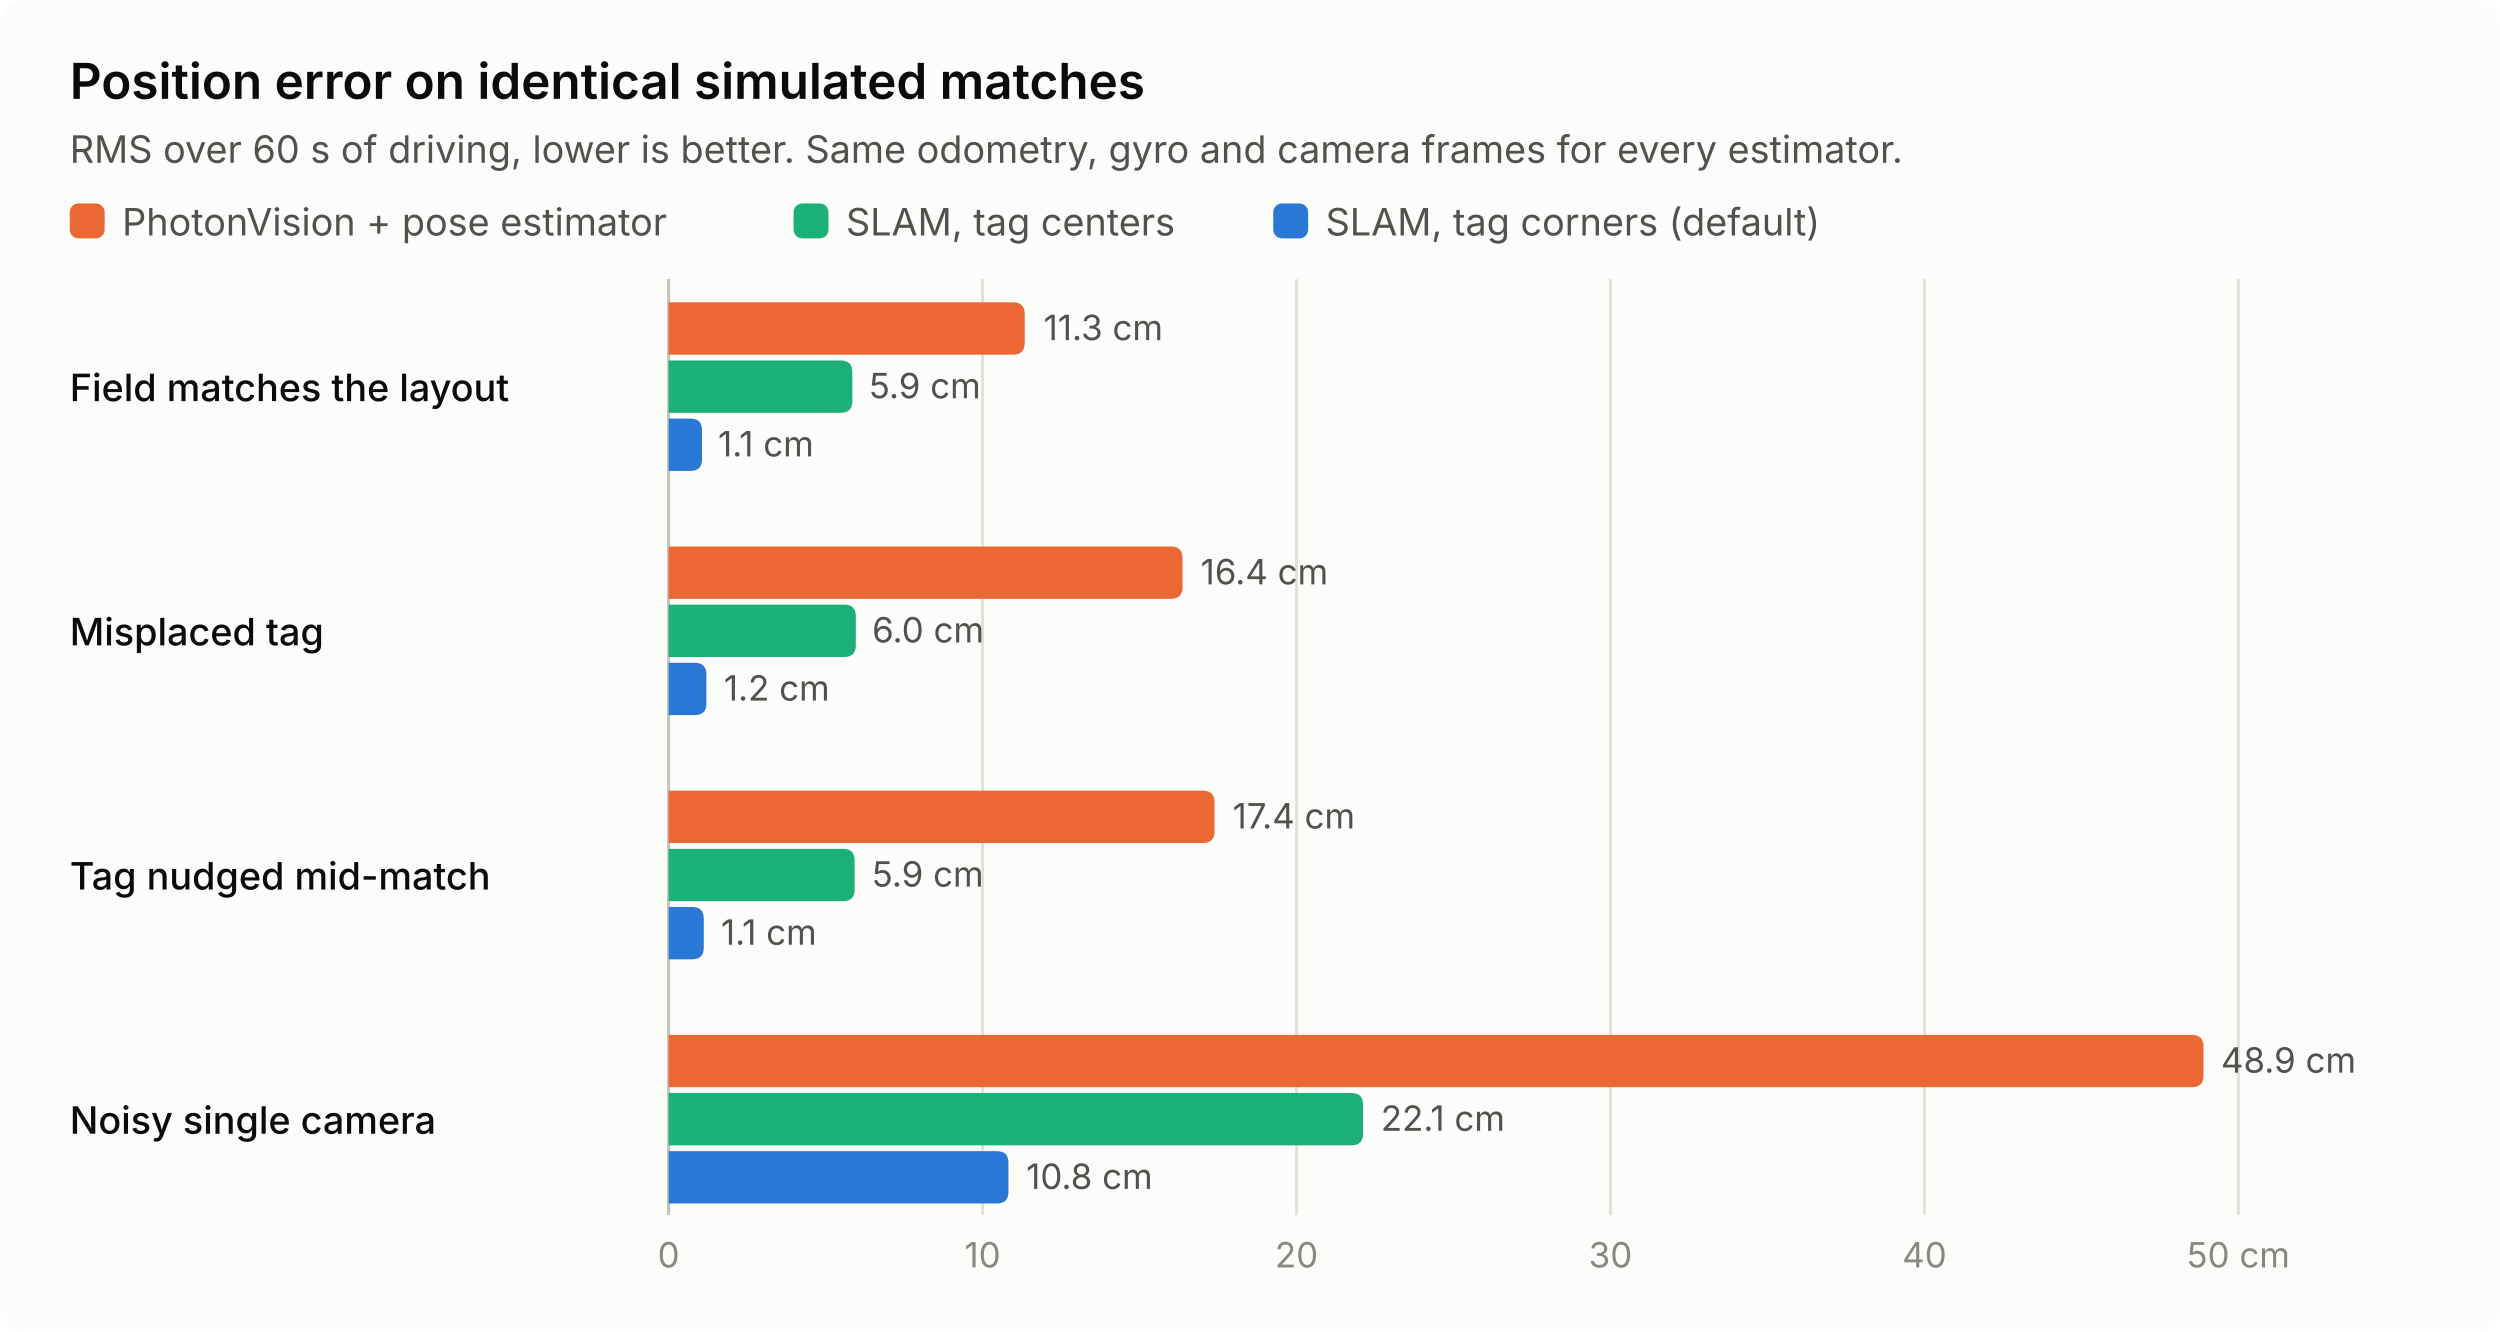
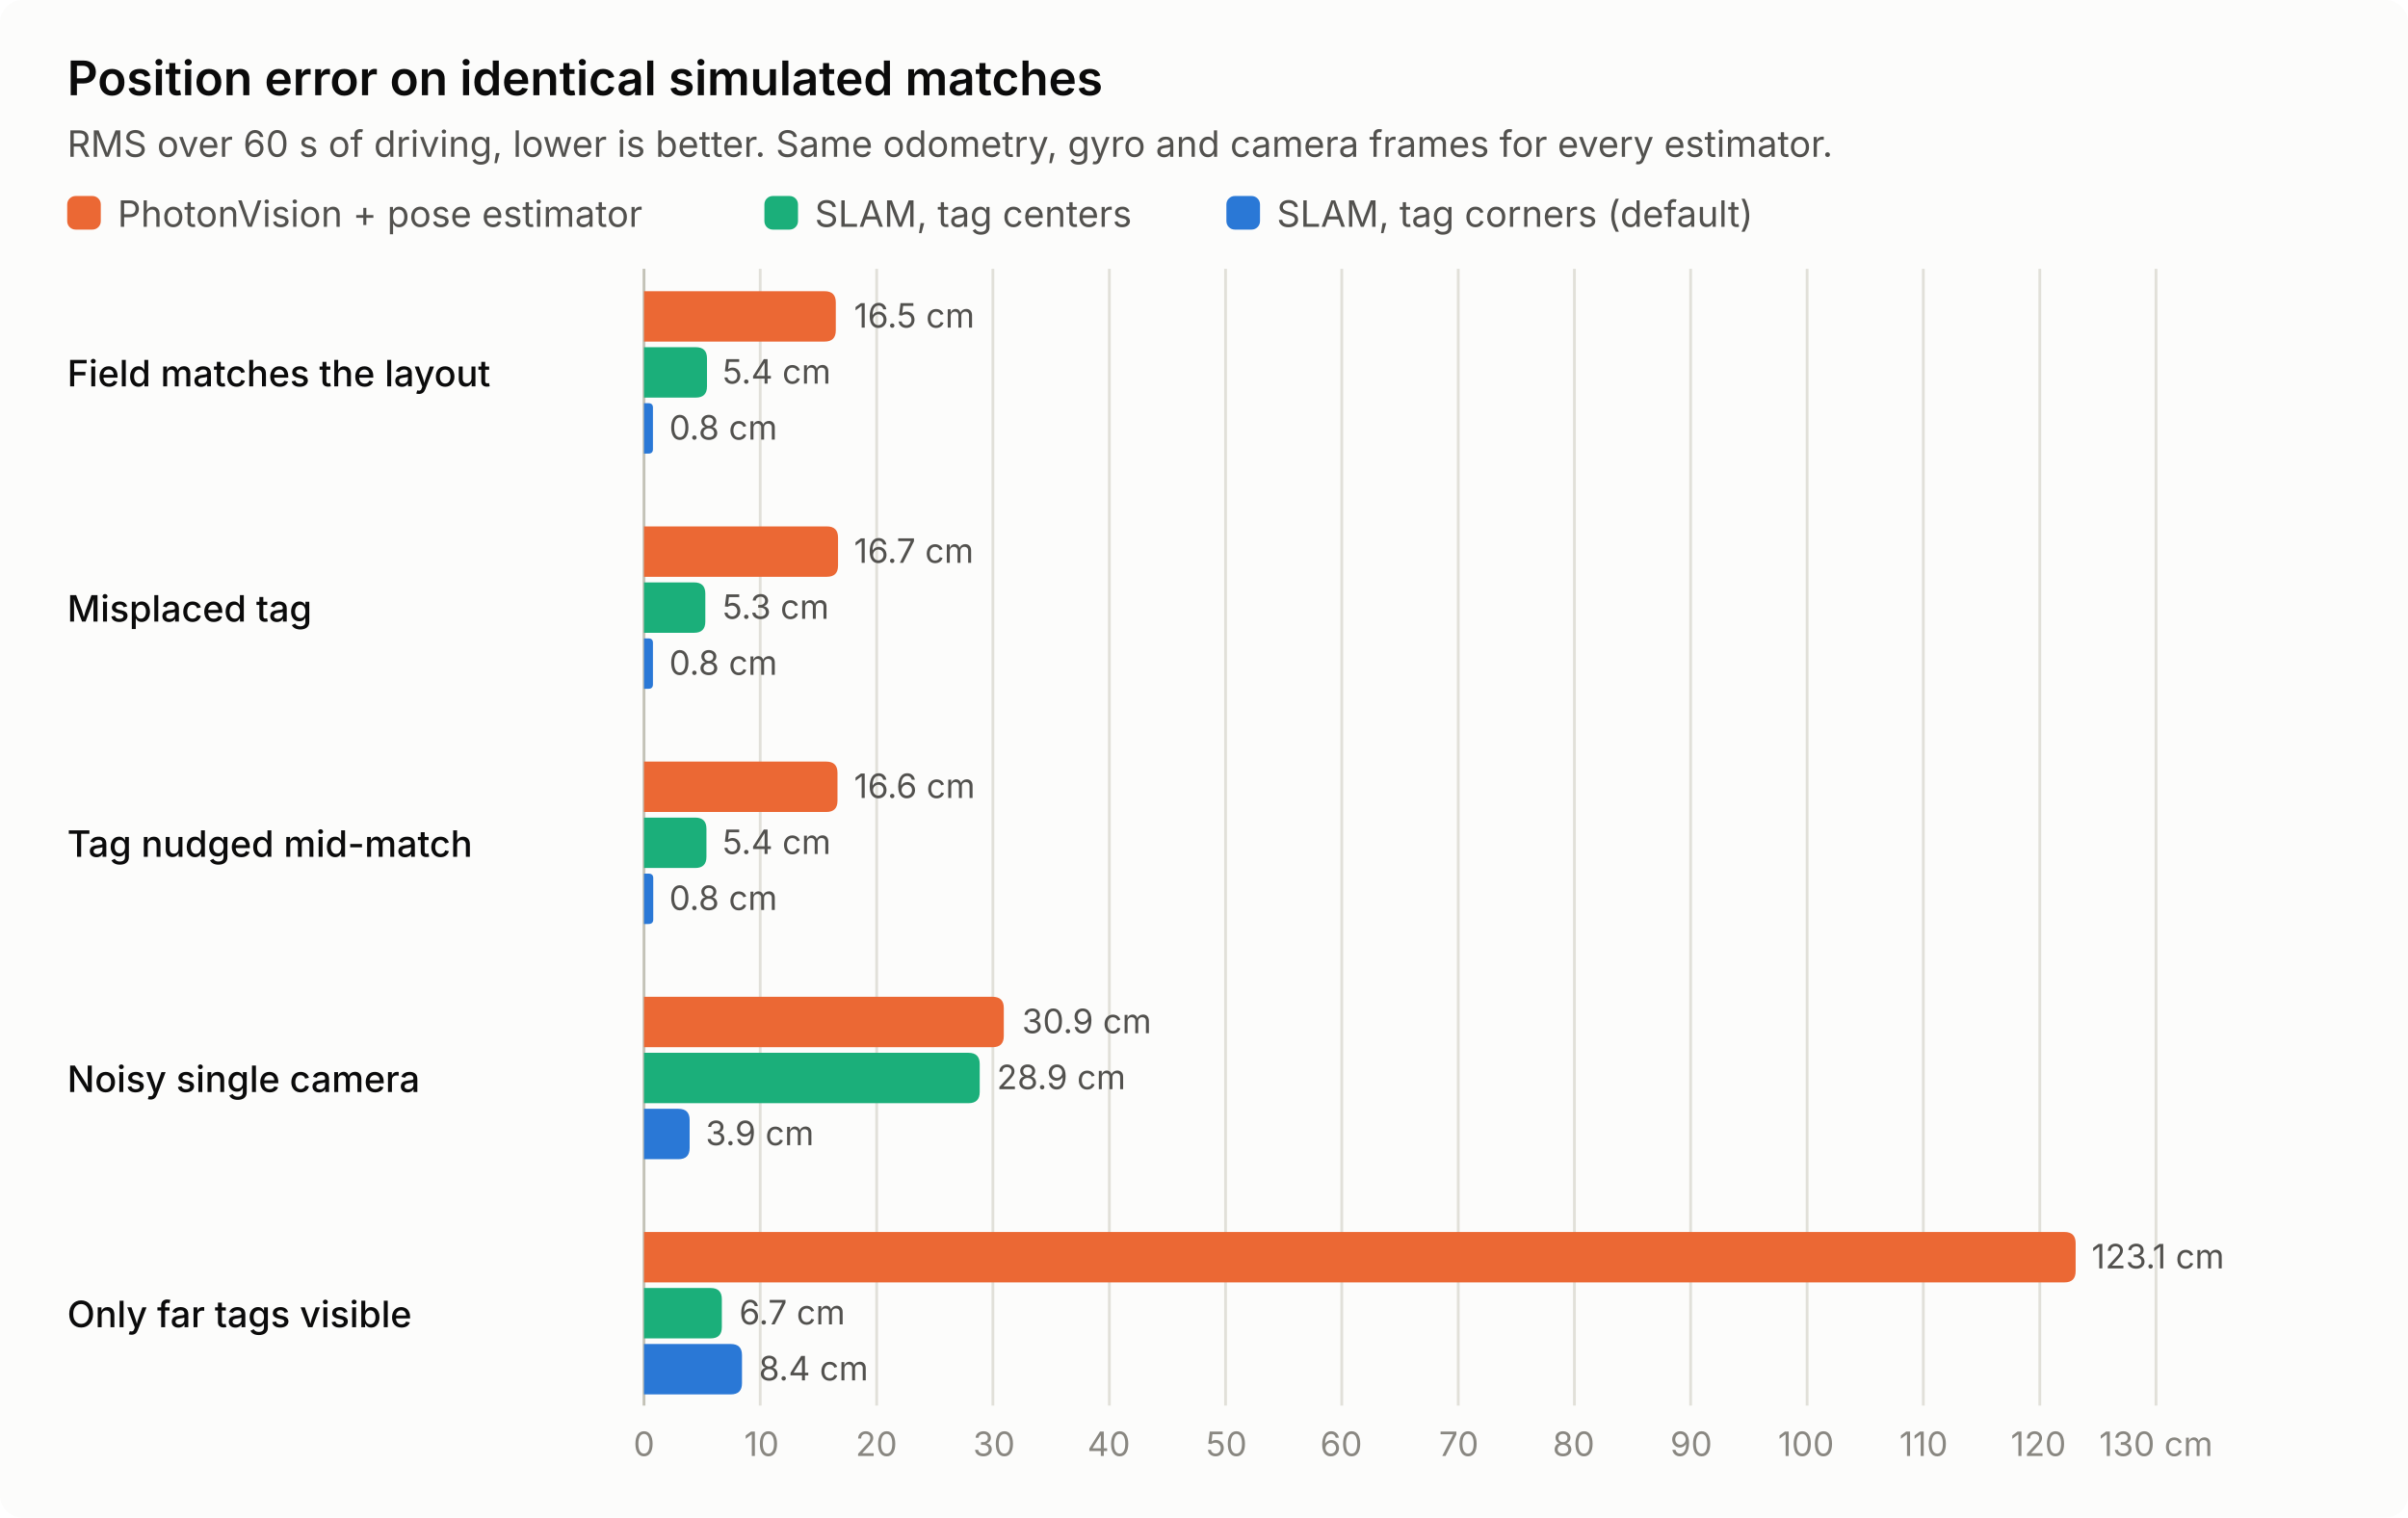
- <svg xmlns="http://www.w3.org/2000/svg" viewBox="0 0 860 458" width="860" height="458" role="img" aria-label="Position error on identical simulated matches">
-   <rect width="860" height="458" rx="8" fill="#fcfcfb" />
+ <svg xmlns="http://www.w3.org/2000/svg" viewBox="0 0 860 542" width="860" height="542" role="img" aria-label="Position error on identical simulated matches">
+   <rect width="860" height="542" rx="8" fill="#fcfcfb" />
  <text x="24" y="34" fill="#0b0b0b" font-family="system-ui, -apple-system, Segoe UI, sans-serif" font-size="17" font-weight="600" text-anchor="start">Position error on identical simulated matches</text>
  <text x="24" y="56" fill="#52514e" font-family="system-ui, -apple-system, Segoe UI, sans-serif" font-size="13" font-weight="400" text-anchor="start">RMS over 60 s of driving, lower is better. Same odometry, gyro and camera frames for every estimator.</text>
  <rect x="24" y="70" width="12" height="12" rx="3" fill="#eb6834" />
  <text x="42" y="81" fill="#52514e" font-family="system-ui, -apple-system, Segoe UI, sans-serif" font-size="13" font-weight="400" text-anchor="start">PhotonVision + pose estimator</text>
  <rect x="273" y="70" width="12" height="12" rx="3" fill="#1baf7a" />
  <text x="291" y="81" fill="#52514e" font-family="system-ui, -apple-system, Segoe UI, sans-serif" font-size="13" font-weight="400" text-anchor="start">SLAM, tag centers</text>
  <rect x="438" y="70" width="12" height="12" rx="3" fill="#2a78d6" />
  <text x="456" y="81" fill="#52514e" font-family="system-ui, -apple-system, Segoe UI, sans-serif" font-size="13" font-weight="400" text-anchor="start">SLAM, tag corners (default)</text>
-   <line x1="230.0" y1="96" x2="230.0" y2="418" stroke="#c3c2b7" stroke-width="1" />
-   <text x="230" y="436" fill="#898781" font-family="system-ui, -apple-system, Segoe UI, sans-serif" font-size="12" font-weight="400" text-anchor="middle">0</text>
-   <line x1="338.0" y1="96" x2="338.0" y2="418" stroke="#e1e0d9" stroke-width="1" />
-   <text x="338" y="436" fill="#898781" font-family="system-ui, -apple-system, Segoe UI, sans-serif" font-size="12" font-weight="400" text-anchor="middle">10</text>
-   <line x1="446.0" y1="96" x2="446.0" y2="418" stroke="#e1e0d9" stroke-width="1" />
-   <text x="446" y="436" fill="#898781" font-family="system-ui, -apple-system, Segoe UI, sans-serif" font-size="12" font-weight="400" text-anchor="middle">20</text>
-   <line x1="554.0" y1="96" x2="554.0" y2="418" stroke="#e1e0d9" stroke-width="1" />
-   <text x="554" y="436" fill="#898781" font-family="system-ui, -apple-system, Segoe UI, sans-serif" font-size="12" font-weight="400" text-anchor="middle">30</text>
-   <line x1="662.0" y1="96" x2="662.0" y2="418" stroke="#e1e0d9" stroke-width="1" />
-   <text x="662" y="436" fill="#898781" font-family="system-ui, -apple-system, Segoe UI, sans-serif" font-size="12" font-weight="400" text-anchor="middle">40</text>
-   <line x1="770.0" y1="96" x2="770.0" y2="418" stroke="#e1e0d9" stroke-width="1" />
-   <text x="770" y="436" fill="#898781" font-family="system-ui, -apple-system, Segoe UI, sans-serif" font-size="12" font-weight="400" text-anchor="middle">50 cm</text>
+   <line x1="230.0" y1="96" x2="230.0" y2="502" stroke="#c3c2b7" stroke-width="1" />
+   <text x="230" y="520" fill="#898781" font-family="system-ui, -apple-system, Segoe UI, sans-serif" font-size="12" font-weight="400" text-anchor="middle">0</text>
+   <line x1="271.5" y1="96" x2="271.5" y2="502" stroke="#e1e0d9" stroke-width="1" />
+   <text x="272" y="520" fill="#898781" font-family="system-ui, -apple-system, Segoe UI, sans-serif" font-size="12" font-weight="400" text-anchor="middle">10</text>
+   <line x1="313.1" y1="96" x2="313.1" y2="502" stroke="#e1e0d9" stroke-width="1" />
+   <text x="313" y="520" fill="#898781" font-family="system-ui, -apple-system, Segoe UI, sans-serif" font-size="12" font-weight="400" text-anchor="middle">20</text>
+   <line x1="354.6" y1="96" x2="354.6" y2="502" stroke="#e1e0d9" stroke-width="1" />
+   <text x="355" y="520" fill="#898781" font-family="system-ui, -apple-system, Segoe UI, sans-serif" font-size="12" font-weight="400" text-anchor="middle">30</text>
+   <line x1="396.2" y1="96" x2="396.2" y2="502" stroke="#e1e0d9" stroke-width="1" />
+   <text x="396" y="520" fill="#898781" font-family="system-ui, -apple-system, Segoe UI, sans-serif" font-size="12" font-weight="400" text-anchor="middle">40</text>
+   <line x1="437.7" y1="96" x2="437.7" y2="502" stroke="#e1e0d9" stroke-width="1" />
+   <text x="438" y="520" fill="#898781" font-family="system-ui, -apple-system, Segoe UI, sans-serif" font-size="12" font-weight="400" text-anchor="middle">50</text>
+   <line x1="479.2" y1="96" x2="479.2" y2="502" stroke="#e1e0d9" stroke-width="1" />
+   <text x="479" y="520" fill="#898781" font-family="system-ui, -apple-system, Segoe UI, sans-serif" font-size="12" font-weight="400" text-anchor="middle">60</text>
+   <line x1="520.8" y1="96" x2="520.8" y2="502" stroke="#e1e0d9" stroke-width="1" />
+   <text x="521" y="520" fill="#898781" font-family="system-ui, -apple-system, Segoe UI, sans-serif" font-size="12" font-weight="400" text-anchor="middle">70</text>
+   <line x1="562.3" y1="96" x2="562.3" y2="502" stroke="#e1e0d9" stroke-width="1" />
+   <text x="562" y="520" fill="#898781" font-family="system-ui, -apple-system, Segoe UI, sans-serif" font-size="12" font-weight="400" text-anchor="middle">80</text>
+   <line x1="603.8" y1="96" x2="603.8" y2="502" stroke="#e1e0d9" stroke-width="1" />
+   <text x="604" y="520" fill="#898781" font-family="system-ui, -apple-system, Segoe UI, sans-serif" font-size="12" font-weight="400" text-anchor="middle">90</text>
+   <line x1="645.4" y1="96" x2="645.4" y2="502" stroke="#e1e0d9" stroke-width="1" />
+   <text x="645" y="520" fill="#898781" font-family="system-ui, -apple-system, Segoe UI, sans-serif" font-size="12" font-weight="400" text-anchor="middle">100</text>
+   <line x1="686.9" y1="96" x2="686.9" y2="502" stroke="#e1e0d9" stroke-width="1" />
+   <text x="687" y="520" fill="#898781" font-family="system-ui, -apple-system, Segoe UI, sans-serif" font-size="12" font-weight="400" text-anchor="middle">110</text>
+   <line x1="728.5" y1="96" x2="728.5" y2="502" stroke="#e1e0d9" stroke-width="1" />
+   <text x="728" y="520" fill="#898781" font-family="system-ui, -apple-system, Segoe UI, sans-serif" font-size="12" font-weight="400" text-anchor="middle">120</text>
+   <line x1="770.0" y1="96" x2="770.0" y2="502" stroke="#e1e0d9" stroke-width="1" />
+   <text x="770" y="520" fill="#898781" font-family="system-ui, -apple-system, Segoe UI, sans-serif" font-size="12" font-weight="400" text-anchor="middle">130 cm</text>
  <text x="24" y="138" fill="#0b0b0b" font-family="system-ui, -apple-system, Segoe UI, sans-serif" font-size="13" font-weight="500" text-anchor="start">Field matches the layout</text>
-   <path d="M230.0 104.0 H348.5 Q352.5 104.0 352.5 108.0 V118.0 Q352.5 122.0 348.5 122.0 H230.0 Z" fill="#eb6834" />
-   <text x="359" y="117" fill="#52514e" font-family="system-ui, -apple-system, Segoe UI, sans-serif" font-size="12" font-weight="400" text-anchor="start">11.3 cm</text>
-   <path d="M230.0 124.0 H289.2 Q293.2 124.0 293.2 128.0 V138.0 Q293.2 142.0 289.2 142.0 H230.0 Z" fill="#1baf7a" />
-   <text x="299" y="137" fill="#52514e" font-family="system-ui, -apple-system, Segoe UI, sans-serif" font-size="12" font-weight="400" text-anchor="start">5.9 cm</text>
-   <path d="M230.0 144.0 H237.5 Q241.5 144.0 241.5 148.0 V158.0 Q241.5 162.0 237.5 162.0 H230.0 Z" fill="#2a78d6" />
-   <text x="247" y="157" fill="#52514e" font-family="system-ui, -apple-system, Segoe UI, sans-serif" font-size="12" font-weight="400" text-anchor="start">1.1 cm</text>
+   <path d="M230.0 104.0 H294.5 Q298.5 104.0 298.5 108.0 V118.0 Q298.5 122.0 294.5 122.0 H230.0 Z" fill="#eb6834" />
+   <text x="305" y="117" fill="#52514e" font-family="system-ui, -apple-system, Segoe UI, sans-serif" font-size="12" font-weight="400" text-anchor="start">16.5 cm</text>
+   <path d="M230.0 124.0 H248.5 Q252.5 124.0 252.5 128.0 V138.0 Q252.5 142.0 248.5 142.0 H230.0 Z" fill="#1baf7a" />
+   <text x="258" y="137" fill="#52514e" font-family="system-ui, -apple-system, Segoe UI, sans-serif" font-size="12" font-weight="400" text-anchor="start">5.4 cm</text>
+   <path d="M230.0 144.0 H231.6 Q233.2 144.0 233.2 145.6 V160.4 Q233.2 162.0 231.6 162.0 H230.0 Z" fill="#2a78d6" />
+   <text x="239" y="157" fill="#52514e" font-family="system-ui, -apple-system, Segoe UI, sans-serif" font-size="12" font-weight="400" text-anchor="start">0.8 cm</text>
  <text x="24" y="222" fill="#0b0b0b" font-family="system-ui, -apple-system, Segoe UI, sans-serif" font-size="13" font-weight="500" text-anchor="start">Misplaced tag</text>
-   <path d="M230.0 188.0 H402.8 Q406.8 188.0 406.8 192.0 V202.0 Q406.8 206.0 402.8 206.0 H230.0 Z" fill="#eb6834" />
-   <text x="413" y="201" fill="#52514e" font-family="system-ui, -apple-system, Segoe UI, sans-serif" font-size="12" font-weight="400" text-anchor="start">16.4 cm</text>
-   <path d="M230.0 208.0 H290.4 Q294.4 208.0 294.4 212.0 V222.0 Q294.4 226.0 290.4 226.0 H230.0 Z" fill="#1baf7a" />
-   <text x="300" y="221" fill="#52514e" font-family="system-ui, -apple-system, Segoe UI, sans-serif" font-size="12" font-weight="400" text-anchor="start">6.0 cm</text>
-   <path d="M230.0 228.0 H239.0 Q243.0 228.0 243.0 232.0 V242.0 Q243.0 246.0 239.0 246.0 H230.0 Z" fill="#2a78d6" />
-   <text x="249" y="241" fill="#52514e" font-family="system-ui, -apple-system, Segoe UI, sans-serif" font-size="12" font-weight="400" text-anchor="start">1.2 cm</text>
+   <path d="M230.0 188.0 H295.3 Q299.3 188.0 299.3 192.0 V202.0 Q299.3 206.0 295.3 206.0 H230.0 Z" fill="#eb6834" />
+   <text x="305" y="201" fill="#52514e" font-family="system-ui, -apple-system, Segoe UI, sans-serif" font-size="12" font-weight="400" text-anchor="start">16.7 cm</text>
+   <path d="M230.0 208.0 H247.9 Q251.9 208.0 251.9 212.0 V222.0 Q251.9 226.0 247.9 226.0 H230.0 Z" fill="#1baf7a" />
+   <text x="258" y="221" fill="#52514e" font-family="system-ui, -apple-system, Segoe UI, sans-serif" font-size="12" font-weight="400" text-anchor="start">5.3 cm</text>
+   <path d="M230.0 228.0 H231.6 Q233.2 228.0 233.2 229.6 V244.4 Q233.2 246.0 231.6 246.0 H230.0 Z" fill="#2a78d6" />
+   <text x="239" y="241" fill="#52514e" font-family="system-ui, -apple-system, Segoe UI, sans-serif" font-size="12" font-weight="400" text-anchor="start">0.8 cm</text>
  <text x="24" y="306" fill="#0b0b0b" font-family="system-ui, -apple-system, Segoe UI, sans-serif" font-size="13" font-weight="500" text-anchor="start">Tag nudged mid-match</text>
-   <path d="M230.0 272.0 H413.8 Q417.8 272.0 417.8 276.0 V286.0 Q417.8 290.0 413.8 290.0 H230.0 Z" fill="#eb6834" />
-   <text x="424" y="285" fill="#52514e" font-family="system-ui, -apple-system, Segoe UI, sans-serif" font-size="12" font-weight="400" text-anchor="start">17.4 cm</text>
-   <path d="M230.0 292.0 H290.0 Q294.0 292.0 294.0 296.0 V306.0 Q294.0 310.0 290.0 310.0 H230.0 Z" fill="#1baf7a" />
-   <text x="300" y="305" fill="#52514e" font-family="system-ui, -apple-system, Segoe UI, sans-serif" font-size="12" font-weight="400" text-anchor="start">5.9 cm</text>
-   <path d="M230.0 312.0 H238.1 Q242.1 312.0 242.1 316.0 V326.0 Q242.1 330.0 238.1 330.0 H230.0 Z" fill="#2a78d6" />
-   <text x="248" y="325" fill="#52514e" font-family="system-ui, -apple-system, Segoe UI, sans-serif" font-size="12" font-weight="400" text-anchor="start">1.1 cm</text>
+   <path d="M230.0 272.0 H295.1 Q299.1 272.0 299.1 276.0 V286.0 Q299.1 290.0 295.1 290.0 H230.0 Z" fill="#eb6834" />
+   <text x="305" y="285" fill="#52514e" font-family="system-ui, -apple-system, Segoe UI, sans-serif" font-size="12" font-weight="400" text-anchor="start">16.6 cm</text>
+   <path d="M230.0 292.0 H248.3 Q252.3 292.0 252.3 296.0 V306.0 Q252.3 310.0 248.3 310.0 H230.0 Z" fill="#1baf7a" />
+   <text x="258" y="305" fill="#52514e" font-family="system-ui, -apple-system, Segoe UI, sans-serif" font-size="12" font-weight="400" text-anchor="start">5.4 cm</text>
+   <path d="M230.0 312.0 H231.6 Q233.3 312.0 233.3 313.6 V328.4 Q233.3 330.0 231.6 330.0 H230.0 Z" fill="#2a78d6" />
+   <text x="239" y="325" fill="#52514e" font-family="system-ui, -apple-system, Segoe UI, sans-serif" font-size="12" font-weight="400" text-anchor="start">0.8 cm</text>
  <text x="24" y="390" fill="#0b0b0b" font-family="system-ui, -apple-system, Segoe UI, sans-serif" font-size="13" font-weight="500" text-anchor="start">Noisy single camera</text>
-   <path d="M230.0 356.0 H754.0 Q758.0 356.0 758.0 360.0 V370.0 Q758.0 374.0 754.0 374.0 H230.0 Z" fill="#eb6834" />
-   <text x="764" y="369" fill="#52514e" font-family="system-ui, -apple-system, Segoe UI, sans-serif" font-size="12" font-weight="400" text-anchor="start">48.9 cm</text>
-   <path d="M230.0 376.0 H464.9 Q468.9 376.0 468.9 380.0 V390.0 Q468.9 394.0 464.9 394.0 H230.0 Z" fill="#1baf7a" />
-   <text x="475" y="389" fill="#52514e" font-family="system-ui, -apple-system, Segoe UI, sans-serif" font-size="12" font-weight="400" text-anchor="start">22.1 cm</text>
-   <path d="M230.0 396.0 H342.9 Q346.9 396.0 346.9 400.0 V410.0 Q346.9 414.0 342.9 414.0 H230.0 Z" fill="#2a78d6" />
-   <text x="353" y="409" fill="#52514e" font-family="system-ui, -apple-system, Segoe UI, sans-serif" font-size="12" font-weight="400" text-anchor="start">10.8 cm</text>
+   <path d="M230.0 356.0 H354.5 Q358.5 356.0 358.5 360.0 V370.0 Q358.5 374.0 354.5 374.0 H230.0 Z" fill="#eb6834" />
+   <text x="365" y="369" fill="#52514e" font-family="system-ui, -apple-system, Segoe UI, sans-serif" font-size="12" font-weight="400" text-anchor="start">30.9 cm</text>
+   <path d="M230.0 376.0 H345.9 Q349.9 376.0 349.9 380.0 V390.0 Q349.9 394.0 345.9 394.0 H230.0 Z" fill="#1baf7a" />
+   <text x="356" y="389" fill="#52514e" font-family="system-ui, -apple-system, Segoe UI, sans-serif" font-size="12" font-weight="400" text-anchor="start">28.9 cm</text>
+   <path d="M230.0 396.0 H242.3 Q246.3 396.0 246.3 400.0 V410.0 Q246.3 414.0 242.3 414.0 H230.0 Z" fill="#2a78d6" />
+   <text x="252" y="409" fill="#52514e" font-family="system-ui, -apple-system, Segoe UI, sans-serif" font-size="12" font-weight="400" text-anchor="start">3.9 cm</text>
+   <text x="24" y="474" fill="#0b0b0b" font-family="system-ui, -apple-system, Segoe UI, sans-serif" font-size="13" font-weight="500" text-anchor="start">Only far tags visible</text>
+   <path d="M230.0 440.0 H737.3 Q741.3 440.0 741.3 444.0 V454.0 Q741.3 458.0 737.3 458.0 H230.0 Z" fill="#eb6834" />
+   <text x="747" y="453" fill="#52514e" font-family="system-ui, -apple-system, Segoe UI, sans-serif" font-size="12" font-weight="400" text-anchor="start">123.1 cm</text>
+   <path d="M230.0 460.0 H253.8 Q257.8 460.0 257.8 464.0 V474.0 Q257.8 478.0 253.8 478.0 H230.0 Z" fill="#1baf7a" />
+   <text x="264" y="473" fill="#52514e" font-family="system-ui, -apple-system, Segoe UI, sans-serif" font-size="12" font-weight="400" text-anchor="start">6.7 cm</text>
+   <path d="M230.0 480.0 H261.0 Q265.0 480.0 265.0 484.0 V494.0 Q265.0 498.0 261.0 498.0 H230.0 Z" fill="#2a78d6" />
+   <text x="271" y="493" fill="#52514e" font-family="system-ui, -apple-system, Segoe UI, sans-serif" font-size="12" font-weight="400" text-anchor="start">8.4 cm</text>
</svg>
